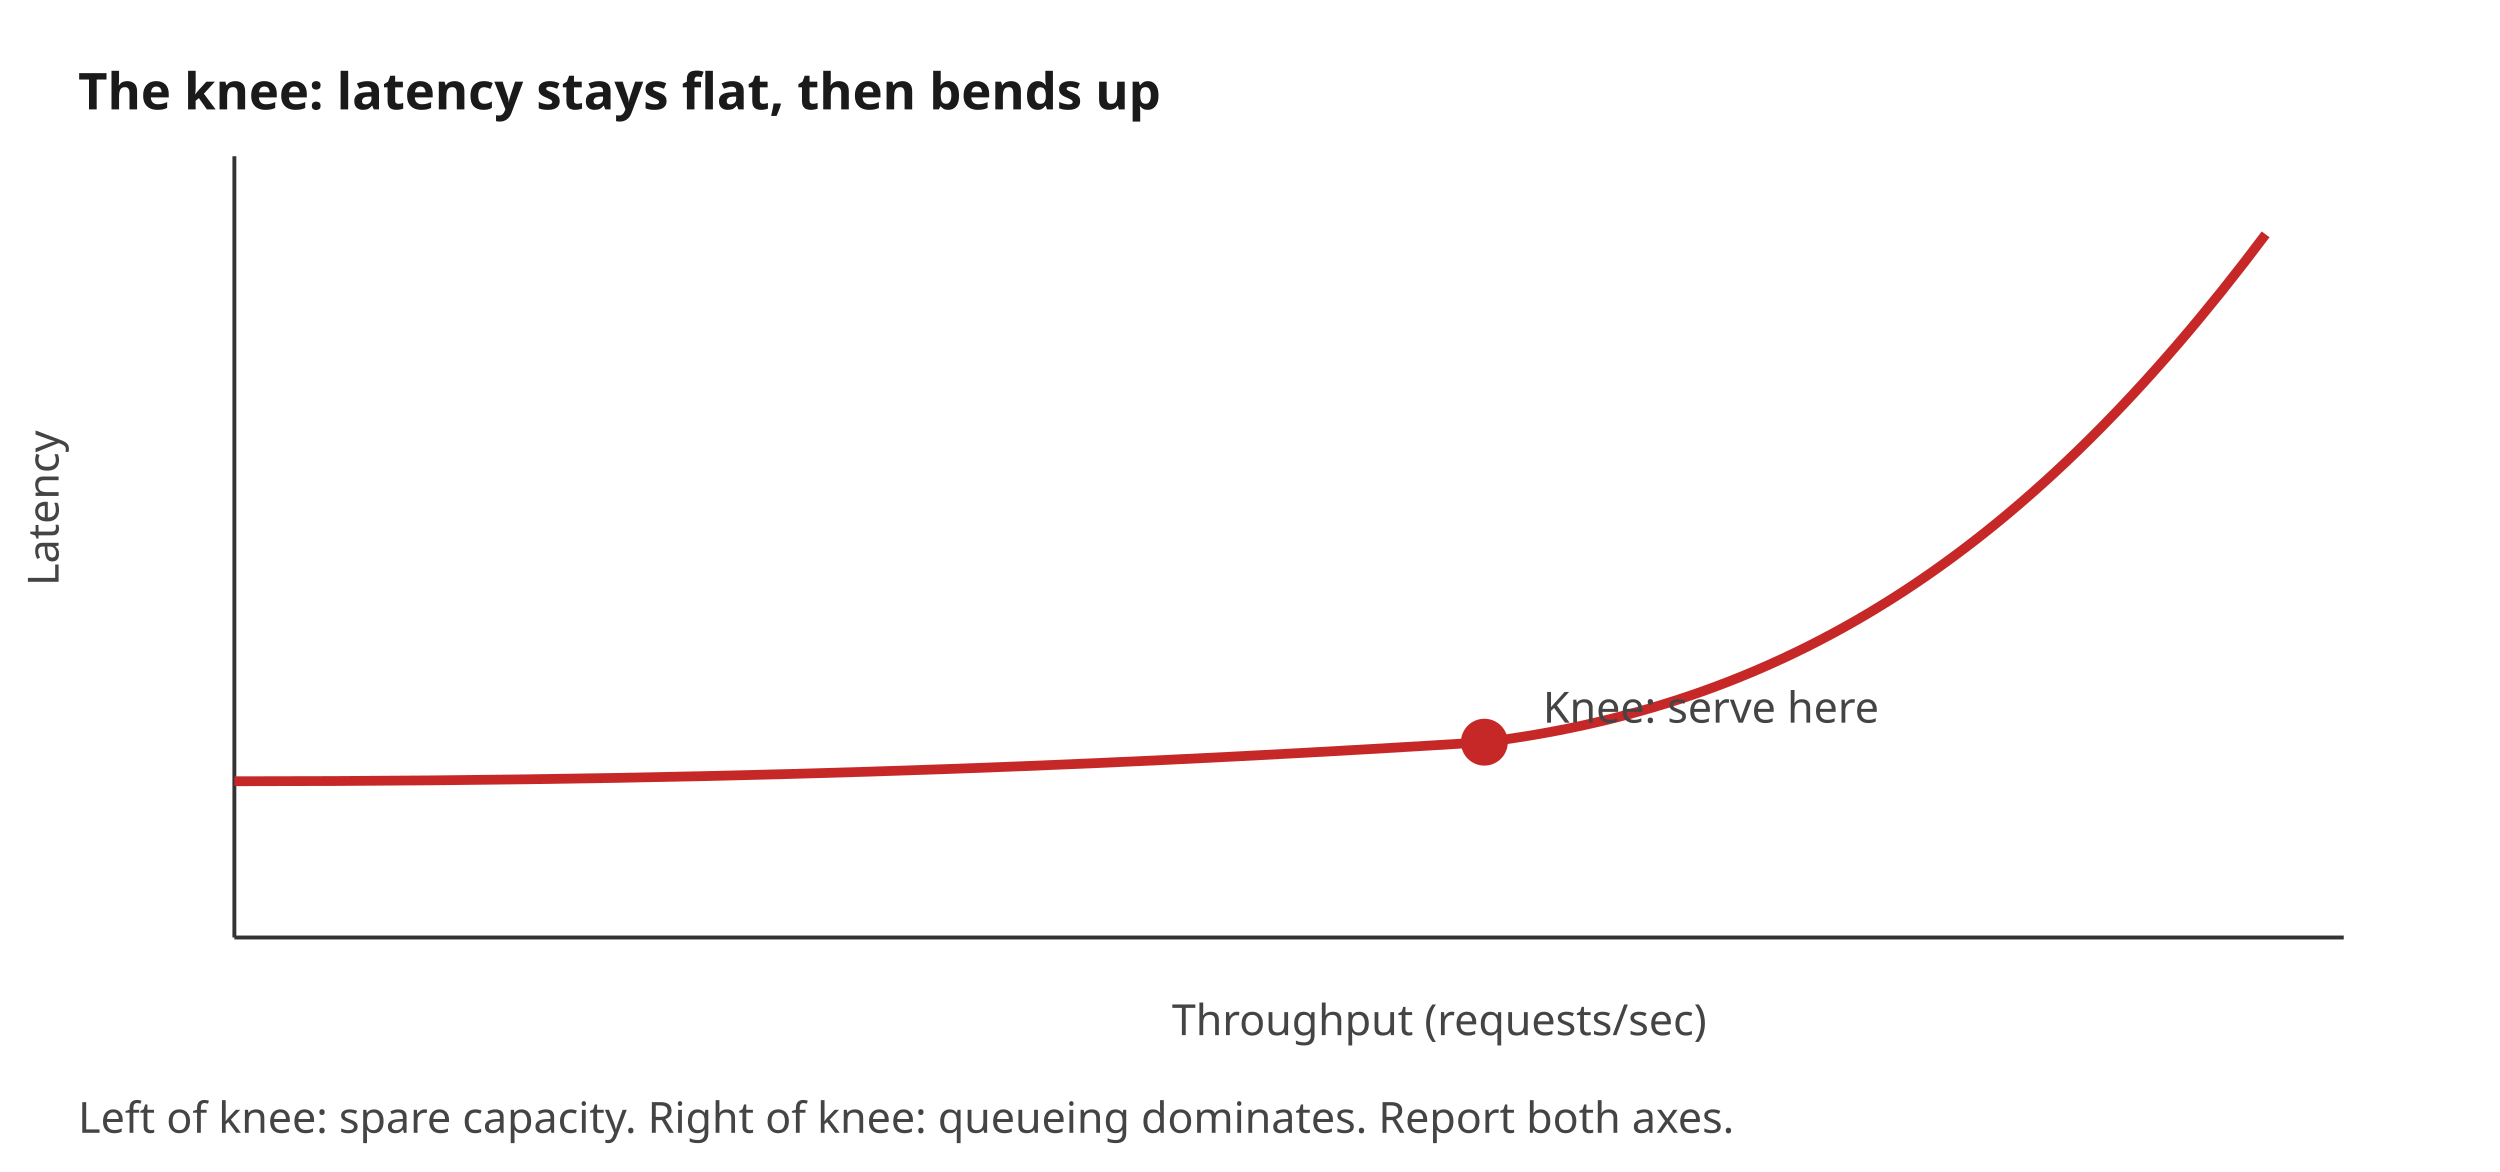
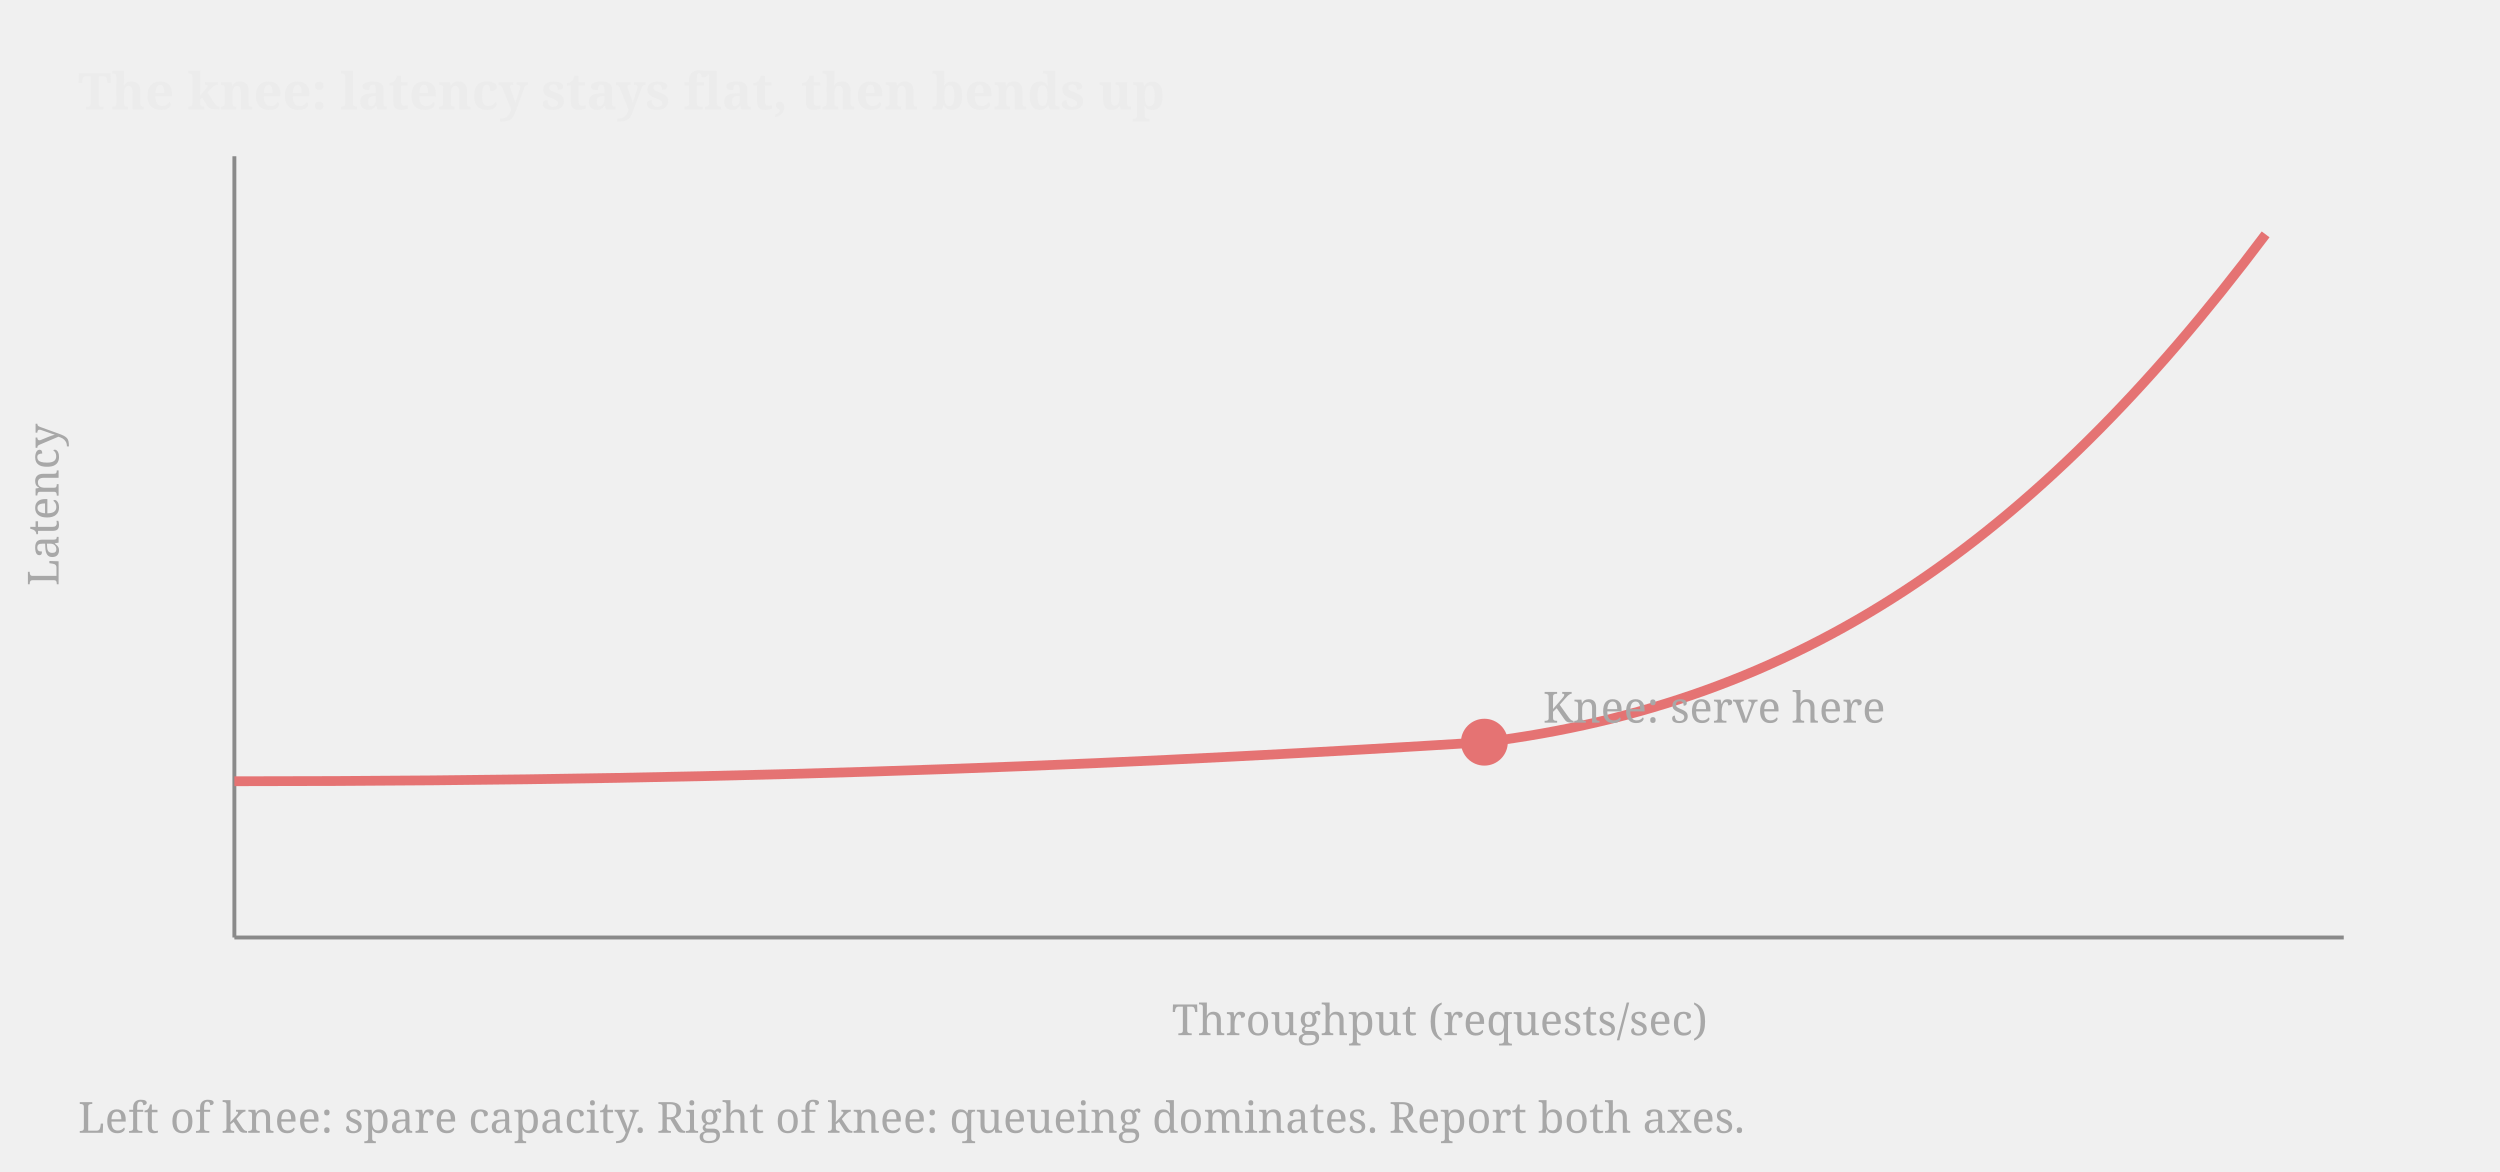
<svg xmlns="http://www.w3.org/2000/svg" viewBox="0 0 640 300" width="640" height="300" role="img" aria-label="Latency vs throughput: the knee where queueing starts">
  <style>
- .t { font: 600 13px system-ui, sans-serif; fill: #1a1a1a; }
- .s { font: 400 11px system-ui, sans-serif; fill: #444; }
- .b { font: 700 12px system-ui, sans-serif; fill: #fff; }
- .box { fill: #f5f7fa; stroke: #2a6db5; stroke-width: 1.5; rx: 6; }
- .box2 { fill: #eef6ee; stroke: #2e7d32; stroke-width: 1.5; rx: 6; }
- .box3 { fill: #fff8e6; stroke: #b7791f; stroke-width: 1.5; rx: 6; }
- .arr { stroke: #333; stroke-width: 1.8; fill: none; marker-end: url(#ah); }
+ .t { font:600 13px 'Charis SIL',Georgia,serif; fill: #ececec; }
+ .s { font:400 11px 'Charis SIL',Georgia,serif; fill: #a8a8a8; }
+ .b { font:700 12px 'Charis SIL',Georgia,serif; fill: #fff; }
+ .box { fill: #141414; stroke: #6cb2ff; stroke-width: 1.5; rx: 6; }
+ .box2 { fill: #141414; stroke: #7fc97f; stroke-width: 1.5; rx: 6; }
+ .box3 { fill: #141414; stroke: #f0b429; stroke-width: 1.5; rx: 6; }
+ .arr { stroke: #8a8a8a; stroke-width: 1.8; fill: none; marker-end: url(#ah); }
</style>
  <defs>
    <marker id="ah" markerWidth="8" markerHeight="7" refX="7" refY="3.5" orient="auto">
-       <path d="M0,0 L8,3.5 L0,7 Z" fill="#333" />
+       <path d="M0,0 L8,3.5 L0,7 Z" fill="#8a8a8a" />
    </marker>
  </defs>
-   <rect width="640" height="300" fill="#ffffff" />
  <text x="20" y="28" class="t">The knee: latency stays flat, then bends up</text>
-   <line x1="60" y1="40" x2="60" y2="240" stroke="#333" />
-   <line x1="60" y1="240" x2="600" y2="240" stroke="#333" />
+   <line x1="60" y1="40" x2="60" y2="240" stroke="#8a8a8a" />
+   <line x1="60" y1="240" x2="600" y2="240" stroke="#8a8a8a" />
  <text x="300" y="265" class="s">Throughput (requests/sec)</text>
  <text x="15" y="150" class="s" transform="rotate(-90 15 150)">Latency</text>
-   <path d="M60,200 C200,200 300,195 380,190 C460,180 520,140 580,60" stroke="#c62828" stroke-width="2.5" fill="none" />
-   <circle cx="380" cy="190" r="6" fill="#c62828" />
+   <path d="M60,200 C200,200 300,195 380,190 C460,180 520,140 580,60" stroke="#e57373" stroke-width="2.5" fill="none" />
+   <circle cx="380" cy="190" r="6" fill="#e57373" />
  <text x="395" y="185" class="s">Knee: serve here</text>
  <text x="20" y="290" class="s">Left of knee: spare capacity. Right of knee: queueing dominates. Report both axes.</text>
</svg>
